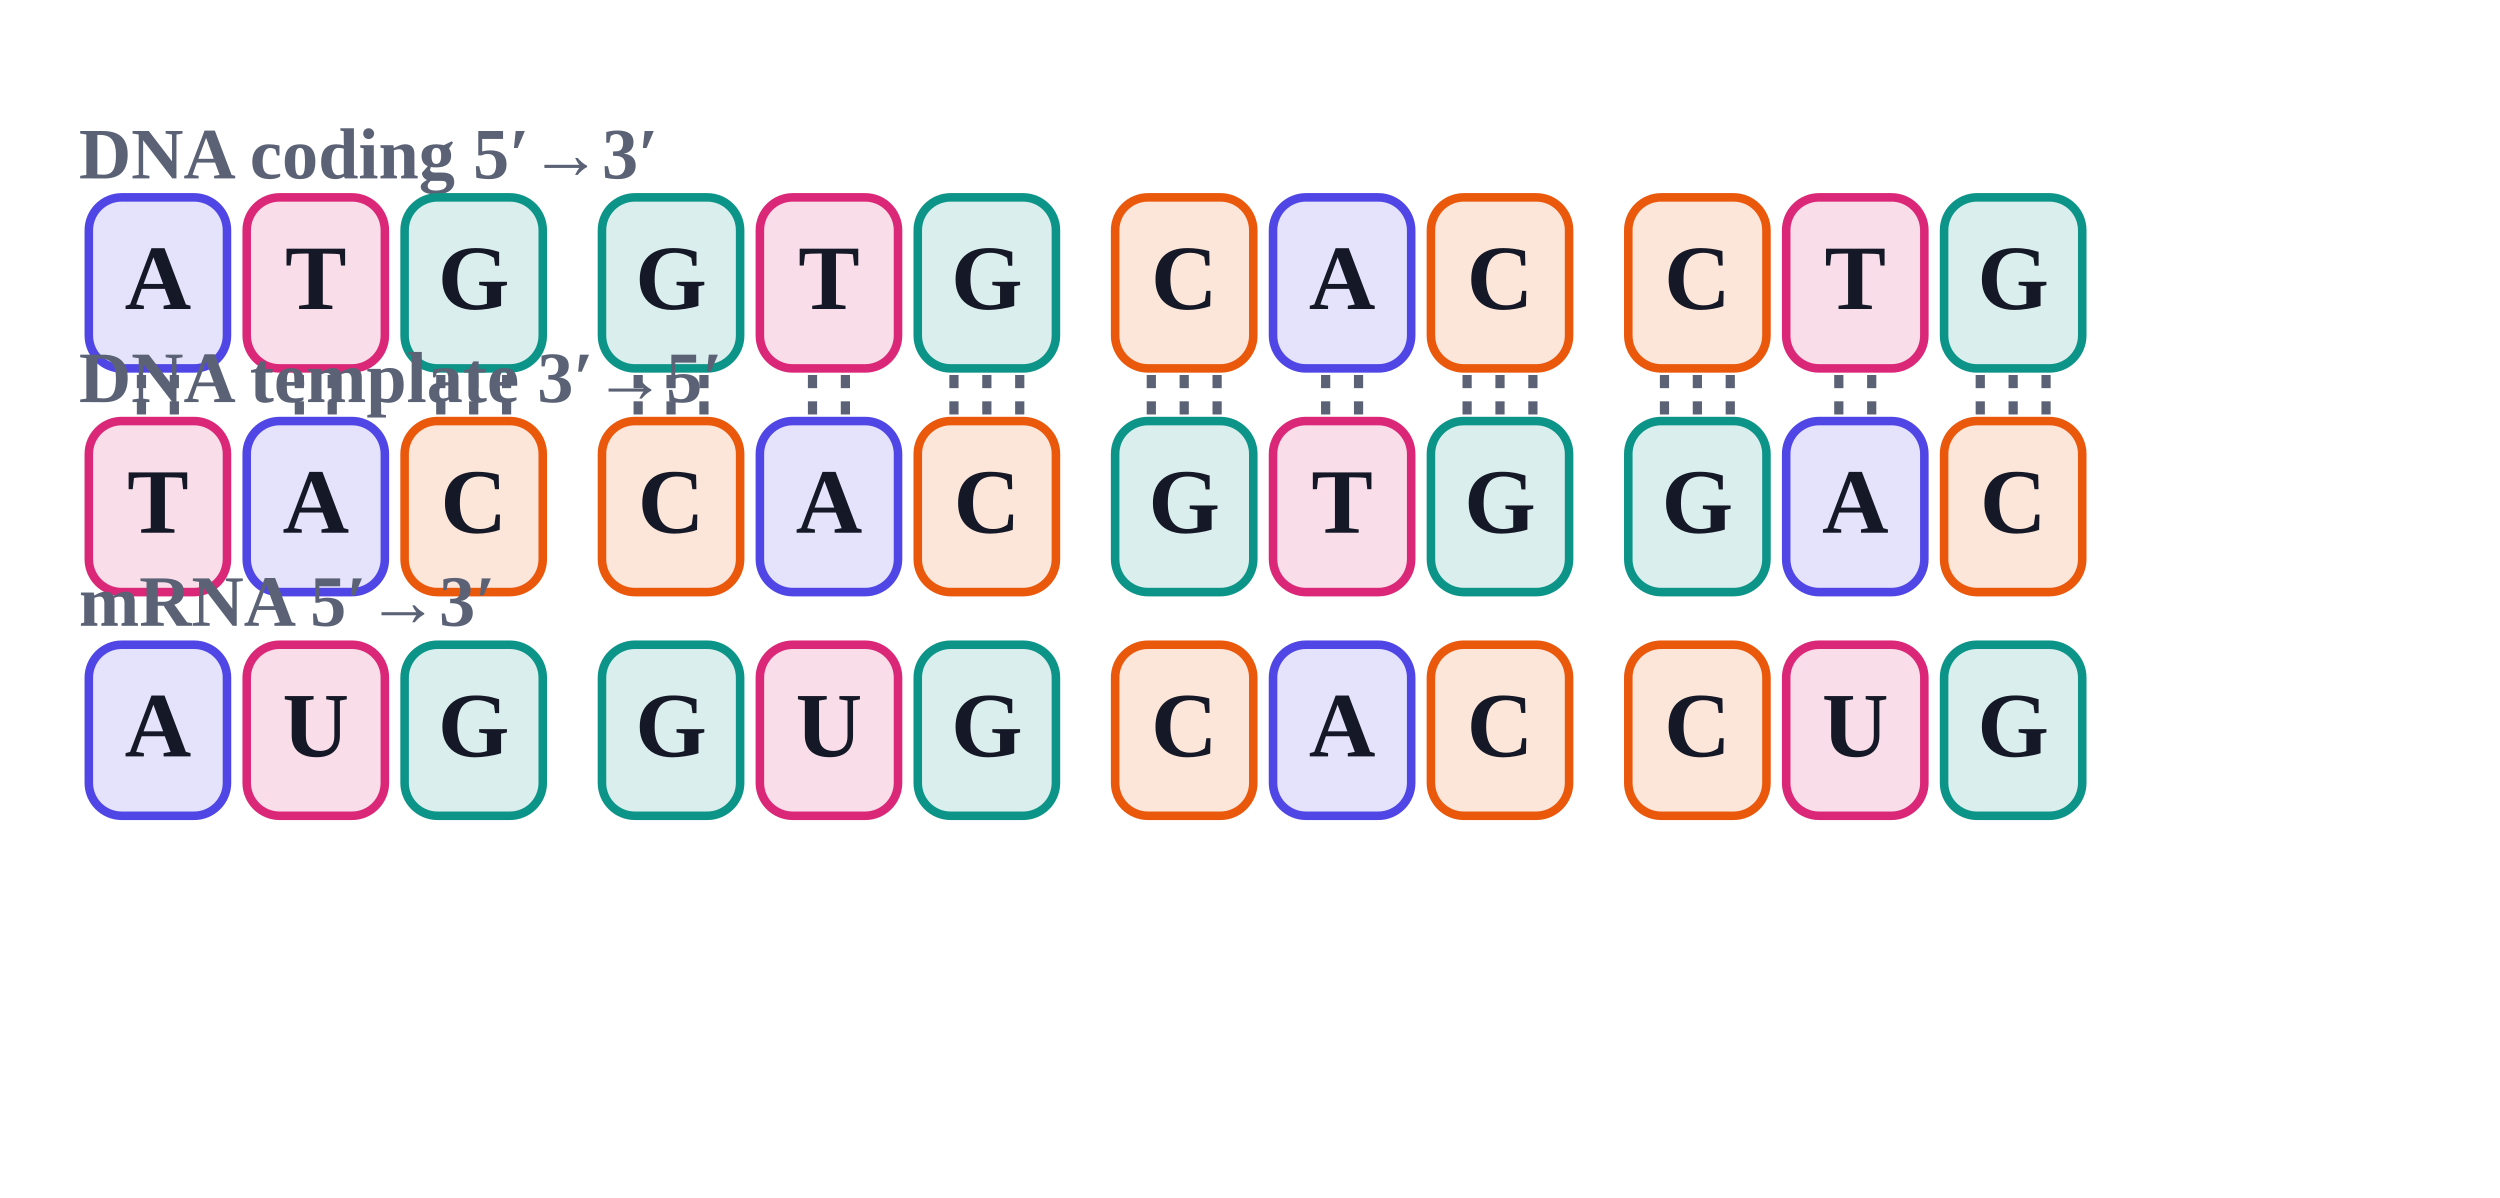
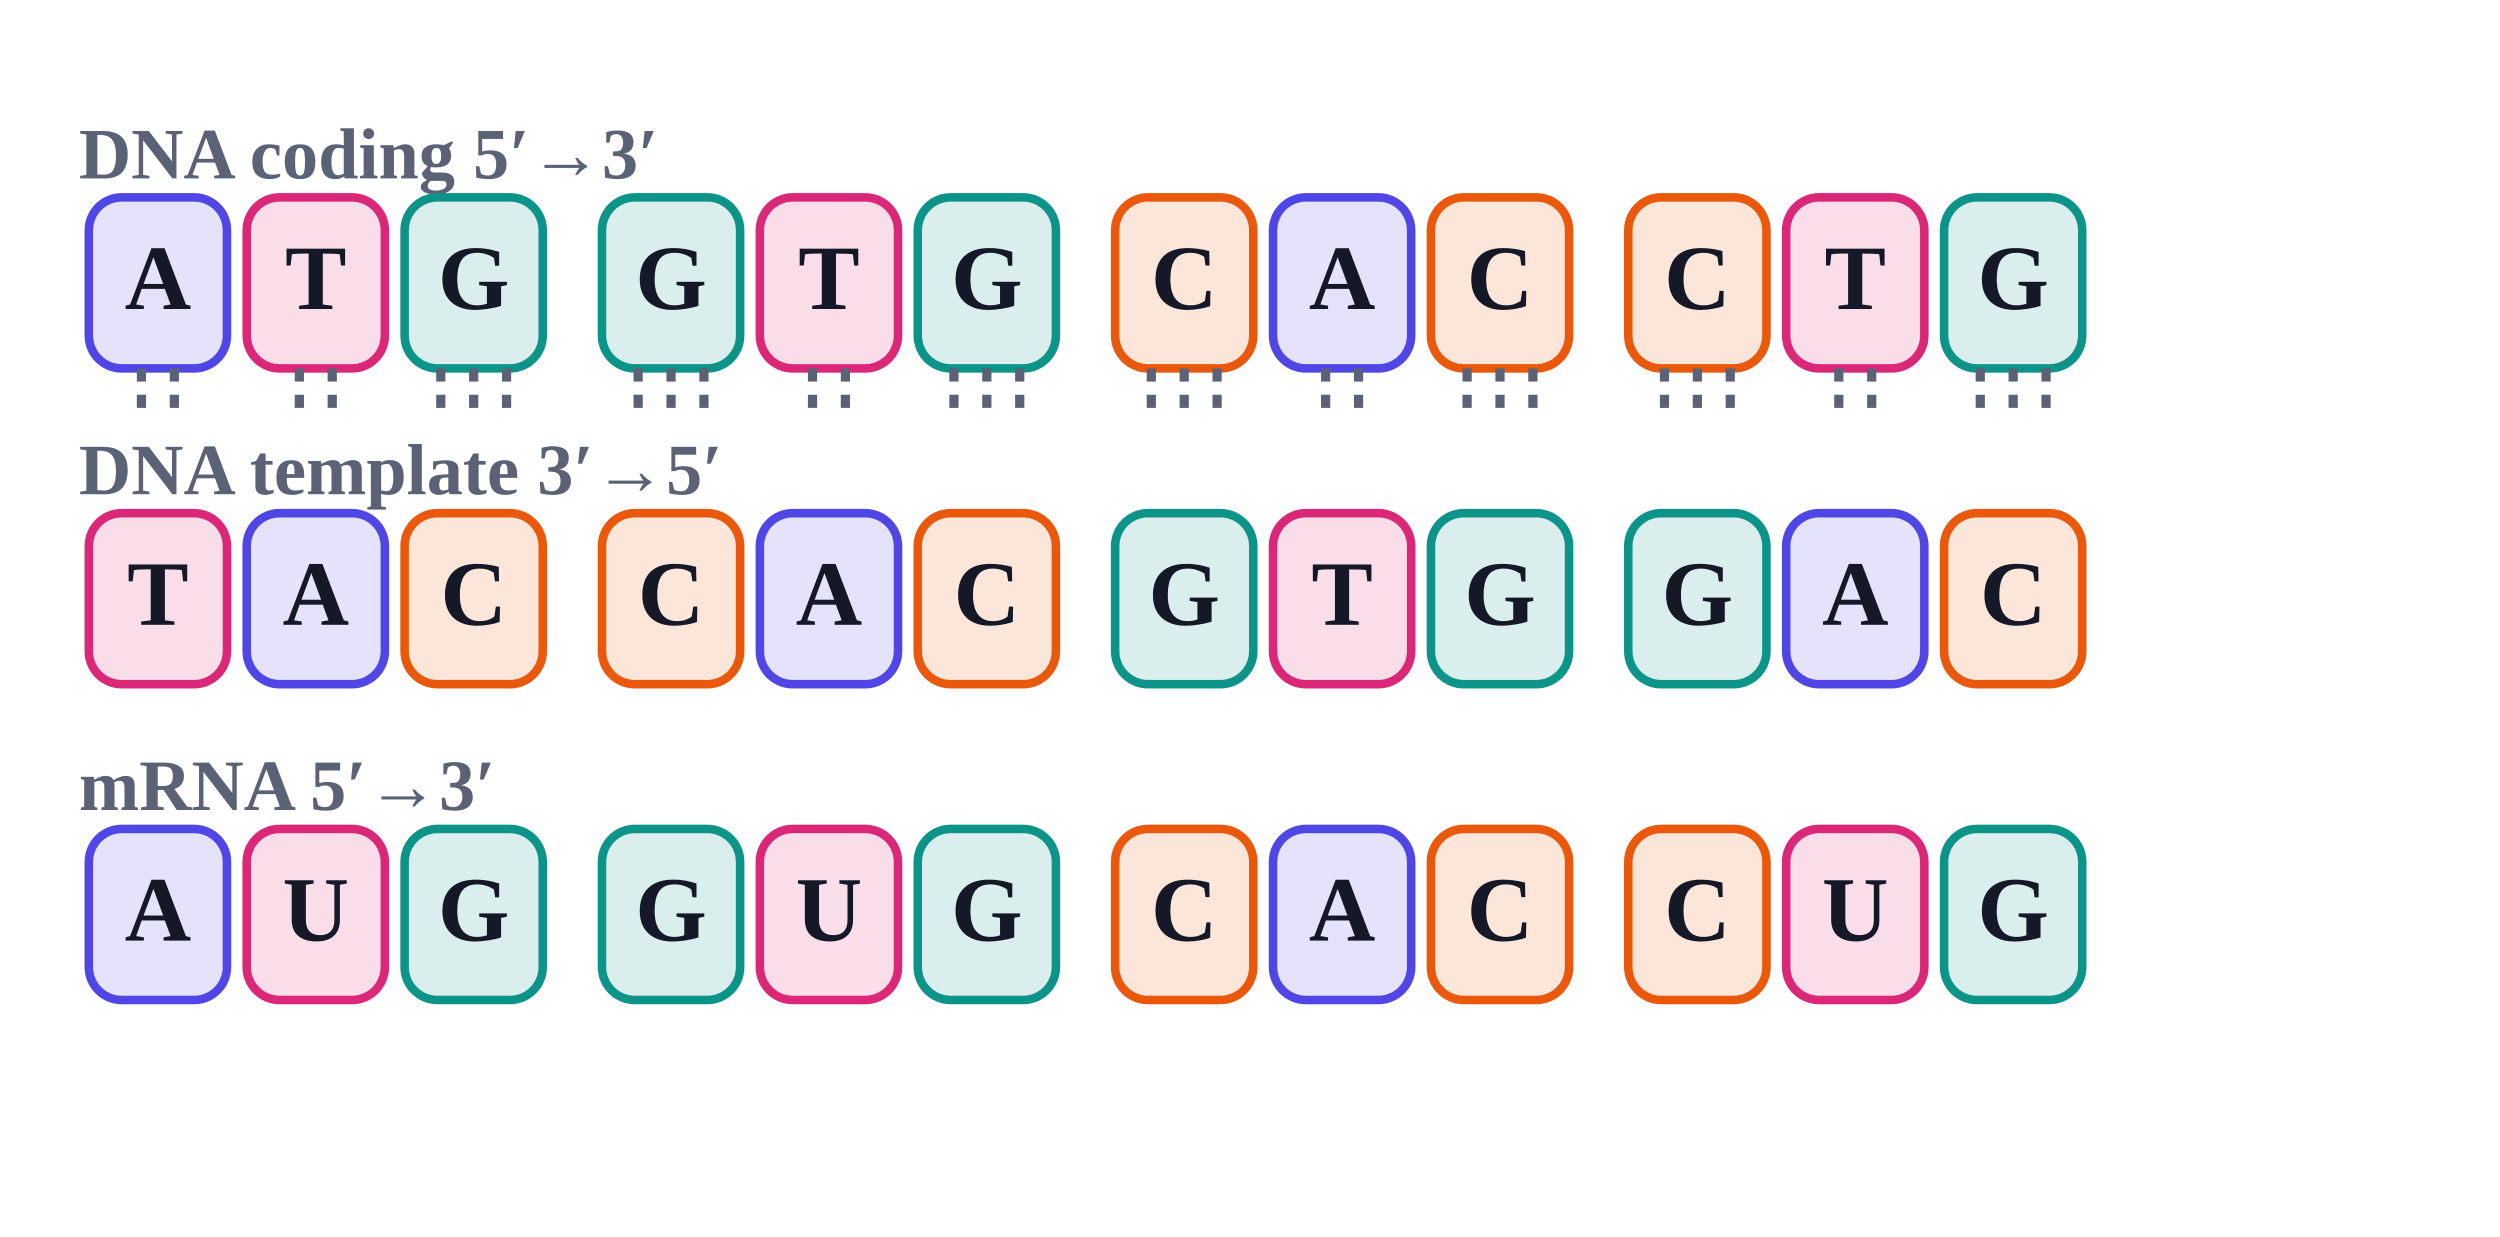
- <svg xmlns="http://www.w3.org/2000/svg" viewBox="0 0 380.0 182.0" width="380.0" height="182.0" role="img" aria-label="The coding strand of a short gene, its complementary template strand, and the matching mRNA, with the bases coloured by type." style="color:var(--vx-ink, #151826);font-family:inherit;max-width:100%;height:auto">
+ <svg xmlns="http://www.w3.org/2000/svg" viewBox="0 0 380.0 188.0" width="380.0" height="188.0" role="img" aria-label="The coding strand of a short gene, its complementary template strand, and the matching mRNA, with the bases coloured by type." style="color:var(--vx-ink, #151826);font-family:inherit;max-width:100%;height:auto">
  <text x="12.0" y="24.0" font-size="11" font-weight="600" text-anchor="start" dominant-baseline="middle" fill="var(--vx-soft, #5b6275)">DNA coding 5′→3′</text>
  <rect x="13.5" y="30.0" width="21.0" height="26.0" rx="5" fill="var(--vx-a1, #4f46e5)" fill-opacity="0.15" stroke="var(--vx-a1, #4f46e5)" stroke-width="1.3" />
  <text x="24.0" y="43.0" font-size="14" font-weight="700" text-anchor="middle" dominant-baseline="middle" fill="var(--vx-ink, #151826)">A</text>
  <rect x="37.5" y="30.0" width="21.0" height="26.0" rx="5" fill="var(--vx-a2, #db2777)" fill-opacity="0.15" stroke="var(--vx-a2, #db2777)" stroke-width="1.3" />
  <text x="48.0" y="43.0" font-size="14" font-weight="700" text-anchor="middle" dominant-baseline="middle" fill="var(--vx-ink, #151826)">T</text>
  <rect x="61.5" y="30.0" width="21.0" height="26.0" rx="5" fill="var(--vx-a4, #0d9488)" fill-opacity="0.15" stroke="var(--vx-a4, #0d9488)" stroke-width="1.3" />
  <text x="72.0" y="43.0" font-size="14" font-weight="700" text-anchor="middle" dominant-baseline="middle" fill="var(--vx-ink, #151826)">G</text>
  <rect x="91.5" y="30.0" width="21.0" height="26.0" rx="5" fill="var(--vx-a4, #0d9488)" fill-opacity="0.15" stroke="var(--vx-a4, #0d9488)" stroke-width="1.3" />
  <text x="102.0" y="43.0" font-size="14" font-weight="700" text-anchor="middle" dominant-baseline="middle" fill="var(--vx-ink, #151826)">G</text>
  <rect x="115.5" y="30.0" width="21.0" height="26.0" rx="5" fill="var(--vx-a2, #db2777)" fill-opacity="0.15" stroke="var(--vx-a2, #db2777)" stroke-width="1.3" />
  <text x="126.0" y="43.0" font-size="14" font-weight="700" text-anchor="middle" dominant-baseline="middle" fill="var(--vx-ink, #151826)">T</text>
  <rect x="139.5" y="30.0" width="21.0" height="26.0" rx="5" fill="var(--vx-a4, #0d9488)" fill-opacity="0.15" stroke="var(--vx-a4, #0d9488)" stroke-width="1.3" />
  <text x="150.0" y="43.0" font-size="14" font-weight="700" text-anchor="middle" dominant-baseline="middle" fill="var(--vx-ink, #151826)">G</text>
  <rect x="169.5" y="30.0" width="21.0" height="26.0" rx="5" fill="var(--vx-a3, #ea580c)" fill-opacity="0.15" stroke="var(--vx-a3, #ea580c)" stroke-width="1.3" />
  <text x="180.0" y="43.0" font-size="14" font-weight="700" text-anchor="middle" dominant-baseline="middle" fill="var(--vx-ink, #151826)">C</text>
  <rect x="193.5" y="30.0" width="21.0" height="26.0" rx="5" fill="var(--vx-a1, #4f46e5)" fill-opacity="0.15" stroke="var(--vx-a1, #4f46e5)" stroke-width="1.3" />
  <text x="204.0" y="43.0" font-size="14" font-weight="700" text-anchor="middle" dominant-baseline="middle" fill="var(--vx-ink, #151826)">A</text>
  <rect x="217.5" y="30.0" width="21.0" height="26.0" rx="5" fill="var(--vx-a3, #ea580c)" fill-opacity="0.15" stroke="var(--vx-a3, #ea580c)" stroke-width="1.3" />
  <text x="228.0" y="43.0" font-size="14" font-weight="700" text-anchor="middle" dominant-baseline="middle" fill="var(--vx-ink, #151826)">C</text>
  <rect x="247.5" y="30.0" width="21.0" height="26.0" rx="5" fill="var(--vx-a3, #ea580c)" fill-opacity="0.15" stroke="var(--vx-a3, #ea580c)" stroke-width="1.3" />
  <text x="258.0" y="43.0" font-size="14" font-weight="700" text-anchor="middle" dominant-baseline="middle" fill="var(--vx-ink, #151826)">C</text>
  <rect x="271.5" y="30.0" width="21.0" height="26.0" rx="5" fill="var(--vx-a2, #db2777)" fill-opacity="0.15" stroke="var(--vx-a2, #db2777)" stroke-width="1.3" />
  <text x="282.0" y="43.0" font-size="14" font-weight="700" text-anchor="middle" dominant-baseline="middle" fill="var(--vx-ink, #151826)">T</text>
  <rect x="295.5" y="30.0" width="21.0" height="26.0" rx="5" fill="var(--vx-a4, #0d9488)" fill-opacity="0.15" stroke="var(--vx-a4, #0d9488)" stroke-width="1.3" />
  <text x="306.0" y="43.0" font-size="14" font-weight="700" text-anchor="middle" dominant-baseline="middle" fill="var(--vx-ink, #151826)">G</text>
-   <text x="12.0" y="58.0" font-size="11" font-weight="600" text-anchor="start" dominant-baseline="middle" fill="var(--vx-soft, #5b6275)">DNA template 3′→5′</text>
-   <rect x="13.5" y="64.0" width="21.0" height="26.0" rx="5" fill="var(--vx-a2, #db2777)" fill-opacity="0.15" stroke="var(--vx-a2, #db2777)" stroke-width="1.3" />
-   <text x="24.0" y="77.0" font-size="14" font-weight="700" text-anchor="middle" dominant-baseline="middle" fill="var(--vx-ink, #151826)">T</text>
-   <rect x="37.5" y="64.0" width="21.0" height="26.0" rx="5" fill="var(--vx-a1, #4f46e5)" fill-opacity="0.15" stroke="var(--vx-a1, #4f46e5)" stroke-width="1.3" />
-   <text x="48.0" y="77.0" font-size="14" font-weight="700" text-anchor="middle" dominant-baseline="middle" fill="var(--vx-ink, #151826)">A</text>
-   <rect x="61.5" y="64.0" width="21.0" height="26.0" rx="5" fill="var(--vx-a3, #ea580c)" fill-opacity="0.15" stroke="var(--vx-a3, #ea580c)" stroke-width="1.3" />
-   <text x="72.0" y="77.0" font-size="14" font-weight="700" text-anchor="middle" dominant-baseline="middle" fill="var(--vx-ink, #151826)">C</text>
-   <rect x="91.5" y="64.0" width="21.0" height="26.0" rx="5" fill="var(--vx-a3, #ea580c)" fill-opacity="0.15" stroke="var(--vx-a3, #ea580c)" stroke-width="1.3" />
-   <text x="102.0" y="77.0" font-size="14" font-weight="700" text-anchor="middle" dominant-baseline="middle" fill="var(--vx-ink, #151826)">C</text>
-   <rect x="115.5" y="64.0" width="21.0" height="26.0" rx="5" fill="var(--vx-a1, #4f46e5)" fill-opacity="0.15" stroke="var(--vx-a1, #4f46e5)" stroke-width="1.3" />
-   <text x="126.0" y="77.0" font-size="14" font-weight="700" text-anchor="middle" dominant-baseline="middle" fill="var(--vx-ink, #151826)">A</text>
-   <rect x="139.5" y="64.0" width="21.0" height="26.0" rx="5" fill="var(--vx-a3, #ea580c)" fill-opacity="0.15" stroke="var(--vx-a3, #ea580c)" stroke-width="1.3" />
-   <text x="150.0" y="77.0" font-size="14" font-weight="700" text-anchor="middle" dominant-baseline="middle" fill="var(--vx-ink, #151826)">C</text>
-   <rect x="169.5" y="64.0" width="21.0" height="26.0" rx="5" fill="var(--vx-a4, #0d9488)" fill-opacity="0.15" stroke="var(--vx-a4, #0d9488)" stroke-width="1.3" />
-   <text x="180.0" y="77.0" font-size="14" font-weight="700" text-anchor="middle" dominant-baseline="middle" fill="var(--vx-ink, #151826)">G</text>
-   <rect x="193.5" y="64.0" width="21.0" height="26.0" rx="5" fill="var(--vx-a2, #db2777)" fill-opacity="0.15" stroke="var(--vx-a2, #db2777)" stroke-width="1.3" />
-   <text x="204.0" y="77.0" font-size="14" font-weight="700" text-anchor="middle" dominant-baseline="middle" fill="var(--vx-ink, #151826)">T</text>
-   <rect x="217.5" y="64.0" width="21.0" height="26.0" rx="5" fill="var(--vx-a4, #0d9488)" fill-opacity="0.15" stroke="var(--vx-a4, #0d9488)" stroke-width="1.3" />
-   <text x="228.0" y="77.0" font-size="14" font-weight="700" text-anchor="middle" dominant-baseline="middle" fill="var(--vx-ink, #151826)">G</text>
-   <rect x="247.5" y="64.0" width="21.0" height="26.0" rx="5" fill="var(--vx-a4, #0d9488)" fill-opacity="0.15" stroke="var(--vx-a4, #0d9488)" stroke-width="1.3" />
-   <text x="258.0" y="77.0" font-size="14" font-weight="700" text-anchor="middle" dominant-baseline="middle" fill="var(--vx-ink, #151826)">G</text>
-   <rect x="271.5" y="64.0" width="21.0" height="26.0" rx="5" fill="var(--vx-a1, #4f46e5)" fill-opacity="0.15" stroke="var(--vx-a1, #4f46e5)" stroke-width="1.3" />
-   <text x="282.0" y="77.0" font-size="14" font-weight="700" text-anchor="middle" dominant-baseline="middle" fill="var(--vx-ink, #151826)">A</text>
-   <rect x="295.5" y="64.0" width="21.0" height="26.0" rx="5" fill="var(--vx-a3, #ea580c)" fill-opacity="0.15" stroke="var(--vx-a3, #ea580c)" stroke-width="1.3" />
-   <text x="306.0" y="77.0" font-size="14" font-weight="700" text-anchor="middle" dominant-baseline="middle" fill="var(--vx-ink, #151826)">C</text>
-   <path d="M21.5 57.0 L21.5 63.0" stroke="var(--vx-soft, #5b6275)" stroke-width="1.4" stroke-linecap="butt" stroke-dasharray="2 2" fill="none" />
-   <path d="M26.5 57.0 L26.5 63.0" stroke="var(--vx-soft, #5b6275)" stroke-width="1.4" stroke-linecap="butt" stroke-dasharray="2 2" fill="none" />
-   <path d="M45.5 57.0 L45.5 63.0" stroke="var(--vx-soft, #5b6275)" stroke-width="1.4" stroke-linecap="butt" stroke-dasharray="2 2" fill="none" />
-   <path d="M50.5 57.0 L50.5 63.0" stroke="var(--vx-soft, #5b6275)" stroke-width="1.4" stroke-linecap="butt" stroke-dasharray="2 2" fill="none" />
-   <path d="M67.0 57.0 L67.0 63.0" stroke="var(--vx-soft, #5b6275)" stroke-width="1.4" stroke-linecap="butt" stroke-dasharray="2 2" fill="none" />
-   <path d="M72.0 57.0 L72.0 63.0" stroke="var(--vx-soft, #5b6275)" stroke-width="1.4" stroke-linecap="butt" stroke-dasharray="2 2" fill="none" />
-   <path d="M77.0 57.0 L77.0 63.0" stroke="var(--vx-soft, #5b6275)" stroke-width="1.4" stroke-linecap="butt" stroke-dasharray="2 2" fill="none" />
-   <path d="M97.0 57.0 L97.0 63.0" stroke="var(--vx-soft, #5b6275)" stroke-width="1.4" stroke-linecap="butt" stroke-dasharray="2 2" fill="none" />
-   <path d="M102.0 57.0 L102.0 63.0" stroke="var(--vx-soft, #5b6275)" stroke-width="1.4" stroke-linecap="butt" stroke-dasharray="2 2" fill="none" />
-   <path d="M107.0 57.0 L107.0 63.0" stroke="var(--vx-soft, #5b6275)" stroke-width="1.4" stroke-linecap="butt" stroke-dasharray="2 2" fill="none" />
-   <path d="M123.5 57.0 L123.5 63.0" stroke="var(--vx-soft, #5b6275)" stroke-width="1.4" stroke-linecap="butt" stroke-dasharray="2 2" fill="none" />
-   <path d="M128.5 57.0 L128.5 63.0" stroke="var(--vx-soft, #5b6275)" stroke-width="1.4" stroke-linecap="butt" stroke-dasharray="2 2" fill="none" />
-   <path d="M145.0 57.0 L145.0 63.0" stroke="var(--vx-soft, #5b6275)" stroke-width="1.4" stroke-linecap="butt" stroke-dasharray="2 2" fill="none" />
-   <path d="M150.0 57.0 L150.0 63.0" stroke="var(--vx-soft, #5b6275)" stroke-width="1.4" stroke-linecap="butt" stroke-dasharray="2 2" fill="none" />
-   <path d="M155.0 57.0 L155.0 63.0" stroke="var(--vx-soft, #5b6275)" stroke-width="1.4" stroke-linecap="butt" stroke-dasharray="2 2" fill="none" />
-   <path d="M175.0 57.0 L175.0 63.0" stroke="var(--vx-soft, #5b6275)" stroke-width="1.4" stroke-linecap="butt" stroke-dasharray="2 2" fill="none" />
-   <path d="M180.0 57.0 L180.0 63.0" stroke="var(--vx-soft, #5b6275)" stroke-width="1.4" stroke-linecap="butt" stroke-dasharray="2 2" fill="none" />
-   <path d="M185.0 57.0 L185.0 63.0" stroke="var(--vx-soft, #5b6275)" stroke-width="1.4" stroke-linecap="butt" stroke-dasharray="2 2" fill="none" />
-   <path d="M201.5 57.0 L201.5 63.0" stroke="var(--vx-soft, #5b6275)" stroke-width="1.4" stroke-linecap="butt" stroke-dasharray="2 2" fill="none" />
-   <path d="M206.5 57.0 L206.5 63.0" stroke="var(--vx-soft, #5b6275)" stroke-width="1.4" stroke-linecap="butt" stroke-dasharray="2 2" fill="none" />
-   <path d="M223.0 57.0 L223.0 63.0" stroke="var(--vx-soft, #5b6275)" stroke-width="1.4" stroke-linecap="butt" stroke-dasharray="2 2" fill="none" />
-   <path d="M228.0 57.0 L228.0 63.0" stroke="var(--vx-soft, #5b6275)" stroke-width="1.4" stroke-linecap="butt" stroke-dasharray="2 2" fill="none" />
-   <path d="M233.0 57.0 L233.0 63.0" stroke="var(--vx-soft, #5b6275)" stroke-width="1.4" stroke-linecap="butt" stroke-dasharray="2 2" fill="none" />
-   <path d="M253.0 57.0 L253.0 63.0" stroke="var(--vx-soft, #5b6275)" stroke-width="1.4" stroke-linecap="butt" stroke-dasharray="2 2" fill="none" />
-   <path d="M258.0 57.0 L258.0 63.0" stroke="var(--vx-soft, #5b6275)" stroke-width="1.4" stroke-linecap="butt" stroke-dasharray="2 2" fill="none" />
-   <path d="M263.0 57.0 L263.0 63.0" stroke="var(--vx-soft, #5b6275)" stroke-width="1.4" stroke-linecap="butt" stroke-dasharray="2 2" fill="none" />
-   <path d="M279.5 57.0 L279.5 63.0" stroke="var(--vx-soft, #5b6275)" stroke-width="1.4" stroke-linecap="butt" stroke-dasharray="2 2" fill="none" />
-   <path d="M284.5 57.0 L284.5 63.0" stroke="var(--vx-soft, #5b6275)" stroke-width="1.4" stroke-linecap="butt" stroke-dasharray="2 2" fill="none" />
-   <path d="M301.0 57.0 L301.0 63.0" stroke="var(--vx-soft, #5b6275)" stroke-width="1.4" stroke-linecap="butt" stroke-dasharray="2 2" fill="none" />
-   <path d="M306.0 57.0 L306.0 63.0" stroke="var(--vx-soft, #5b6275)" stroke-width="1.4" stroke-linecap="butt" stroke-dasharray="2 2" fill="none" />
-   <path d="M311.0 57.0 L311.0 63.0" stroke="var(--vx-soft, #5b6275)" stroke-width="1.4" stroke-linecap="butt" stroke-dasharray="2 2" fill="none" />
-   <text x="12.0" y="92.0" font-size="11" font-weight="600" text-anchor="start" dominant-baseline="middle" fill="var(--vx-soft, #5b6275)">mRNA 5′→3′</text>
-   <rect x="13.5" y="98.0" width="21.0" height="26.0" rx="5" fill="var(--vx-a1, #4f46e5)" fill-opacity="0.15" stroke="var(--vx-a1, #4f46e5)" stroke-width="1.3" />
-   <text x="24.0" y="111.0" font-size="14" font-weight="700" text-anchor="middle" dominant-baseline="middle" fill="var(--vx-ink, #151826)">A</text>
-   <rect x="37.5" y="98.0" width="21.0" height="26.0" rx="5" fill="var(--vx-a2, #db2777)" fill-opacity="0.15" stroke="var(--vx-a2, #db2777)" stroke-width="1.3" />
-   <text x="48.0" y="111.0" font-size="14" font-weight="700" text-anchor="middle" dominant-baseline="middle" fill="var(--vx-ink, #151826)">U</text>
-   <rect x="61.5" y="98.0" width="21.0" height="26.0" rx="5" fill="var(--vx-a4, #0d9488)" fill-opacity="0.15" stroke="var(--vx-a4, #0d9488)" stroke-width="1.3" />
-   <text x="72.0" y="111.0" font-size="14" font-weight="700" text-anchor="middle" dominant-baseline="middle" fill="var(--vx-ink, #151826)">G</text>
-   <rect x="91.5" y="98.0" width="21.0" height="26.0" rx="5" fill="var(--vx-a4, #0d9488)" fill-opacity="0.15" stroke="var(--vx-a4, #0d9488)" stroke-width="1.3" />
-   <text x="102.0" y="111.0" font-size="14" font-weight="700" text-anchor="middle" dominant-baseline="middle" fill="var(--vx-ink, #151826)">G</text>
-   <rect x="115.5" y="98.0" width="21.0" height="26.0" rx="5" fill="var(--vx-a2, #db2777)" fill-opacity="0.15" stroke="var(--vx-a2, #db2777)" stroke-width="1.3" />
-   <text x="126.0" y="111.0" font-size="14" font-weight="700" text-anchor="middle" dominant-baseline="middle" fill="var(--vx-ink, #151826)">U</text>
-   <rect x="139.5" y="98.0" width="21.0" height="26.0" rx="5" fill="var(--vx-a4, #0d9488)" fill-opacity="0.15" stroke="var(--vx-a4, #0d9488)" stroke-width="1.3" />
-   <text x="150.0" y="111.0" font-size="14" font-weight="700" text-anchor="middle" dominant-baseline="middle" fill="var(--vx-ink, #151826)">G</text>
-   <rect x="169.5" y="98.0" width="21.0" height="26.0" rx="5" fill="var(--vx-a3, #ea580c)" fill-opacity="0.15" stroke="var(--vx-a3, #ea580c)" stroke-width="1.3" />
-   <text x="180.0" y="111.0" font-size="14" font-weight="700" text-anchor="middle" dominant-baseline="middle" fill="var(--vx-ink, #151826)">C</text>
-   <rect x="193.5" y="98.0" width="21.0" height="26.0" rx="5" fill="var(--vx-a1, #4f46e5)" fill-opacity="0.15" stroke="var(--vx-a1, #4f46e5)" stroke-width="1.3" />
-   <text x="204.0" y="111.0" font-size="14" font-weight="700" text-anchor="middle" dominant-baseline="middle" fill="var(--vx-ink, #151826)">A</text>
-   <rect x="217.5" y="98.0" width="21.0" height="26.0" rx="5" fill="var(--vx-a3, #ea580c)" fill-opacity="0.15" stroke="var(--vx-a3, #ea580c)" stroke-width="1.3" />
-   <text x="228.0" y="111.0" font-size="14" font-weight="700" text-anchor="middle" dominant-baseline="middle" fill="var(--vx-ink, #151826)">C</text>
-   <rect x="247.5" y="98.0" width="21.0" height="26.0" rx="5" fill="var(--vx-a3, #ea580c)" fill-opacity="0.15" stroke="var(--vx-a3, #ea580c)" stroke-width="1.3" />
-   <text x="258.0" y="111.0" font-size="14" font-weight="700" text-anchor="middle" dominant-baseline="middle" fill="var(--vx-ink, #151826)">C</text>
-   <rect x="271.5" y="98.0" width="21.0" height="26.0" rx="5" fill="var(--vx-a2, #db2777)" fill-opacity="0.15" stroke="var(--vx-a2, #db2777)" stroke-width="1.3" />
-   <text x="282.0" y="111.0" font-size="14" font-weight="700" text-anchor="middle" dominant-baseline="middle" fill="var(--vx-ink, #151826)">U</text>
-   <rect x="295.5" y="98.0" width="21.0" height="26.0" rx="5" fill="var(--vx-a4, #0d9488)" fill-opacity="0.15" stroke="var(--vx-a4, #0d9488)" stroke-width="1.3" />
-   <text x="306.0" y="111.0" font-size="14" font-weight="700" text-anchor="middle" dominant-baseline="middle" fill="var(--vx-ink, #151826)">G</text>
+   <text x="12.0" y="72.0" font-size="11" font-weight="600" text-anchor="start" dominant-baseline="middle" fill="var(--vx-soft, #5b6275)">DNA template 3′→5′</text>
+   <rect x="13.5" y="78.0" width="21.0" height="26.0" rx="5" fill="var(--vx-a2, #db2777)" fill-opacity="0.15" stroke="var(--vx-a2, #db2777)" stroke-width="1.3" />
+   <text x="24.0" y="91.0" font-size="14" font-weight="700" text-anchor="middle" dominant-baseline="middle" fill="var(--vx-ink, #151826)">T</text>
+   <rect x="37.5" y="78.0" width="21.0" height="26.0" rx="5" fill="var(--vx-a1, #4f46e5)" fill-opacity="0.15" stroke="var(--vx-a1, #4f46e5)" stroke-width="1.3" />
+   <text x="48.0" y="91.0" font-size="14" font-weight="700" text-anchor="middle" dominant-baseline="middle" fill="var(--vx-ink, #151826)">A</text>
+   <rect x="61.5" y="78.0" width="21.0" height="26.0" rx="5" fill="var(--vx-a3, #ea580c)" fill-opacity="0.15" stroke="var(--vx-a3, #ea580c)" stroke-width="1.3" />
+   <text x="72.0" y="91.0" font-size="14" font-weight="700" text-anchor="middle" dominant-baseline="middle" fill="var(--vx-ink, #151826)">C</text>
+   <rect x="91.5" y="78.0" width="21.0" height="26.0" rx="5" fill="var(--vx-a3, #ea580c)" fill-opacity="0.15" stroke="var(--vx-a3, #ea580c)" stroke-width="1.3" />
+   <text x="102.0" y="91.0" font-size="14" font-weight="700" text-anchor="middle" dominant-baseline="middle" fill="var(--vx-ink, #151826)">C</text>
+   <rect x="115.5" y="78.0" width="21.0" height="26.0" rx="5" fill="var(--vx-a1, #4f46e5)" fill-opacity="0.15" stroke="var(--vx-a1, #4f46e5)" stroke-width="1.3" />
+   <text x="126.0" y="91.0" font-size="14" font-weight="700" text-anchor="middle" dominant-baseline="middle" fill="var(--vx-ink, #151826)">A</text>
+   <rect x="139.5" y="78.0" width="21.0" height="26.0" rx="5" fill="var(--vx-a3, #ea580c)" fill-opacity="0.15" stroke="var(--vx-a3, #ea580c)" stroke-width="1.3" />
+   <text x="150.0" y="91.0" font-size="14" font-weight="700" text-anchor="middle" dominant-baseline="middle" fill="var(--vx-ink, #151826)">C</text>
+   <rect x="169.5" y="78.0" width="21.0" height="26.0" rx="5" fill="var(--vx-a4, #0d9488)" fill-opacity="0.15" stroke="var(--vx-a4, #0d9488)" stroke-width="1.3" />
+   <text x="180.0" y="91.0" font-size="14" font-weight="700" text-anchor="middle" dominant-baseline="middle" fill="var(--vx-ink, #151826)">G</text>
+   <rect x="193.5" y="78.0" width="21.0" height="26.0" rx="5" fill="var(--vx-a2, #db2777)" fill-opacity="0.15" stroke="var(--vx-a2, #db2777)" stroke-width="1.3" />
+   <text x="204.0" y="91.0" font-size="14" font-weight="700" text-anchor="middle" dominant-baseline="middle" fill="var(--vx-ink, #151826)">T</text>
+   <rect x="217.5" y="78.0" width="21.0" height="26.0" rx="5" fill="var(--vx-a4, #0d9488)" fill-opacity="0.15" stroke="var(--vx-a4, #0d9488)" stroke-width="1.3" />
+   <text x="228.0" y="91.0" font-size="14" font-weight="700" text-anchor="middle" dominant-baseline="middle" fill="var(--vx-ink, #151826)">G</text>
+   <rect x="247.5" y="78.0" width="21.0" height="26.0" rx="5" fill="var(--vx-a4, #0d9488)" fill-opacity="0.15" stroke="var(--vx-a4, #0d9488)" stroke-width="1.3" />
+   <text x="258.0" y="91.0" font-size="14" font-weight="700" text-anchor="middle" dominant-baseline="middle" fill="var(--vx-ink, #151826)">G</text>
+   <rect x="271.5" y="78.0" width="21.0" height="26.0" rx="5" fill="var(--vx-a1, #4f46e5)" fill-opacity="0.15" stroke="var(--vx-a1, #4f46e5)" stroke-width="1.3" />
+   <text x="282.0" y="91.0" font-size="14" font-weight="700" text-anchor="middle" dominant-baseline="middle" fill="var(--vx-ink, #151826)">A</text>
+   <rect x="295.5" y="78.0" width="21.0" height="26.0" rx="5" fill="var(--vx-a3, #ea580c)" fill-opacity="0.15" stroke="var(--vx-a3, #ea580c)" stroke-width="1.3" />
+   <text x="306.0" y="91.0" font-size="14" font-weight="700" text-anchor="middle" dominant-baseline="middle" fill="var(--vx-ink, #151826)">C</text>
+   <path d="M21.5 56.0 L21.5 64.0" stroke="var(--vx-soft, #5b6275)" stroke-width="1.4" stroke-linecap="butt" stroke-dasharray="2 2" fill="none" />
+   <path d="M26.5 56.0 L26.5 64.0" stroke="var(--vx-soft, #5b6275)" stroke-width="1.4" stroke-linecap="butt" stroke-dasharray="2 2" fill="none" />
+   <path d="M45.5 56.0 L45.5 64.0" stroke="var(--vx-soft, #5b6275)" stroke-width="1.4" stroke-linecap="butt" stroke-dasharray="2 2" fill="none" />
+   <path d="M50.5 56.0 L50.5 64.0" stroke="var(--vx-soft, #5b6275)" stroke-width="1.4" stroke-linecap="butt" stroke-dasharray="2 2" fill="none" />
+   <path d="M67.0 56.0 L67.0 64.0" stroke="var(--vx-soft, #5b6275)" stroke-width="1.4" stroke-linecap="butt" stroke-dasharray="2 2" fill="none" />
+   <path d="M72.0 56.0 L72.0 64.0" stroke="var(--vx-soft, #5b6275)" stroke-width="1.4" stroke-linecap="butt" stroke-dasharray="2 2" fill="none" />
+   <path d="M77.0 56.0 L77.0 64.0" stroke="var(--vx-soft, #5b6275)" stroke-width="1.4" stroke-linecap="butt" stroke-dasharray="2 2" fill="none" />
+   <path d="M97.0 56.0 L97.0 64.0" stroke="var(--vx-soft, #5b6275)" stroke-width="1.4" stroke-linecap="butt" stroke-dasharray="2 2" fill="none" />
+   <path d="M102.0 56.0 L102.0 64.0" stroke="var(--vx-soft, #5b6275)" stroke-width="1.4" stroke-linecap="butt" stroke-dasharray="2 2" fill="none" />
+   <path d="M107.0 56.0 L107.0 64.0" stroke="var(--vx-soft, #5b6275)" stroke-width="1.4" stroke-linecap="butt" stroke-dasharray="2 2" fill="none" />
+   <path d="M123.5 56.0 L123.5 64.0" stroke="var(--vx-soft, #5b6275)" stroke-width="1.4" stroke-linecap="butt" stroke-dasharray="2 2" fill="none" />
+   <path d="M128.5 56.0 L128.5 64.0" stroke="var(--vx-soft, #5b6275)" stroke-width="1.4" stroke-linecap="butt" stroke-dasharray="2 2" fill="none" />
+   <path d="M145.0 56.0 L145.0 64.0" stroke="var(--vx-soft, #5b6275)" stroke-width="1.4" stroke-linecap="butt" stroke-dasharray="2 2" fill="none" />
+   <path d="M150.0 56.0 L150.0 64.0" stroke="var(--vx-soft, #5b6275)" stroke-width="1.4" stroke-linecap="butt" stroke-dasharray="2 2" fill="none" />
+   <path d="M155.0 56.0 L155.0 64.0" stroke="var(--vx-soft, #5b6275)" stroke-width="1.4" stroke-linecap="butt" stroke-dasharray="2 2" fill="none" />
+   <path d="M175.0 56.0 L175.0 64.0" stroke="var(--vx-soft, #5b6275)" stroke-width="1.4" stroke-linecap="butt" stroke-dasharray="2 2" fill="none" />
+   <path d="M180.0 56.0 L180.0 64.0" stroke="var(--vx-soft, #5b6275)" stroke-width="1.4" stroke-linecap="butt" stroke-dasharray="2 2" fill="none" />
+   <path d="M185.0 56.0 L185.0 64.0" stroke="var(--vx-soft, #5b6275)" stroke-width="1.4" stroke-linecap="butt" stroke-dasharray="2 2" fill="none" />
+   <path d="M201.5 56.0 L201.5 64.0" stroke="var(--vx-soft, #5b6275)" stroke-width="1.4" stroke-linecap="butt" stroke-dasharray="2 2" fill="none" />
+   <path d="M206.5 56.0 L206.5 64.0" stroke="var(--vx-soft, #5b6275)" stroke-width="1.4" stroke-linecap="butt" stroke-dasharray="2 2" fill="none" />
+   <path d="M223.0 56.0 L223.0 64.0" stroke="var(--vx-soft, #5b6275)" stroke-width="1.4" stroke-linecap="butt" stroke-dasharray="2 2" fill="none" />
+   <path d="M228.0 56.0 L228.0 64.0" stroke="var(--vx-soft, #5b6275)" stroke-width="1.4" stroke-linecap="butt" stroke-dasharray="2 2" fill="none" />
+   <path d="M233.0 56.0 L233.0 64.0" stroke="var(--vx-soft, #5b6275)" stroke-width="1.4" stroke-linecap="butt" stroke-dasharray="2 2" fill="none" />
+   <path d="M253.0 56.0 L253.0 64.0" stroke="var(--vx-soft, #5b6275)" stroke-width="1.4" stroke-linecap="butt" stroke-dasharray="2 2" fill="none" />
+   <path d="M258.0 56.0 L258.0 64.0" stroke="var(--vx-soft, #5b6275)" stroke-width="1.4" stroke-linecap="butt" stroke-dasharray="2 2" fill="none" />
+   <path d="M263.0 56.0 L263.0 64.0" stroke="var(--vx-soft, #5b6275)" stroke-width="1.4" stroke-linecap="butt" stroke-dasharray="2 2" fill="none" />
+   <path d="M279.5 56.0 L279.5 64.0" stroke="var(--vx-soft, #5b6275)" stroke-width="1.4" stroke-linecap="butt" stroke-dasharray="2 2" fill="none" />
+   <path d="M284.5 56.0 L284.5 64.0" stroke="var(--vx-soft, #5b6275)" stroke-width="1.4" stroke-linecap="butt" stroke-dasharray="2 2" fill="none" />
+   <path d="M301.0 56.0 L301.0 64.0" stroke="var(--vx-soft, #5b6275)" stroke-width="1.4" stroke-linecap="butt" stroke-dasharray="2 2" fill="none" />
+   <path d="M306.0 56.0 L306.0 64.0" stroke="var(--vx-soft, #5b6275)" stroke-width="1.4" stroke-linecap="butt" stroke-dasharray="2 2" fill="none" />
+   <path d="M311.0 56.0 L311.0 64.0" stroke="var(--vx-soft, #5b6275)" stroke-width="1.4" stroke-linecap="butt" stroke-dasharray="2 2" fill="none" />
+   <text x="12.0" y="120.0" font-size="11" font-weight="600" text-anchor="start" dominant-baseline="middle" fill="var(--vx-soft, #5b6275)">mRNA 5′→3′</text>
+   <rect x="13.5" y="126.0" width="21.0" height="26.0" rx="5" fill="var(--vx-a1, #4f46e5)" fill-opacity="0.15" stroke="var(--vx-a1, #4f46e5)" stroke-width="1.3" />
+   <text x="24.0" y="139.0" font-size="14" font-weight="700" text-anchor="middle" dominant-baseline="middle" fill="var(--vx-ink, #151826)">A</text>
+   <rect x="37.5" y="126.0" width="21.0" height="26.0" rx="5" fill="var(--vx-a2, #db2777)" fill-opacity="0.15" stroke="var(--vx-a2, #db2777)" stroke-width="1.3" />
+   <text x="48.0" y="139.0" font-size="14" font-weight="700" text-anchor="middle" dominant-baseline="middle" fill="var(--vx-ink, #151826)">U</text>
+   <rect x="61.5" y="126.0" width="21.0" height="26.0" rx="5" fill="var(--vx-a4, #0d9488)" fill-opacity="0.15" stroke="var(--vx-a4, #0d9488)" stroke-width="1.3" />
+   <text x="72.0" y="139.0" font-size="14" font-weight="700" text-anchor="middle" dominant-baseline="middle" fill="var(--vx-ink, #151826)">G</text>
+   <rect x="91.5" y="126.0" width="21.0" height="26.0" rx="5" fill="var(--vx-a4, #0d9488)" fill-opacity="0.15" stroke="var(--vx-a4, #0d9488)" stroke-width="1.3" />
+   <text x="102.0" y="139.0" font-size="14" font-weight="700" text-anchor="middle" dominant-baseline="middle" fill="var(--vx-ink, #151826)">G</text>
+   <rect x="115.5" y="126.0" width="21.0" height="26.0" rx="5" fill="var(--vx-a2, #db2777)" fill-opacity="0.15" stroke="var(--vx-a2, #db2777)" stroke-width="1.3" />
+   <text x="126.0" y="139.0" font-size="14" font-weight="700" text-anchor="middle" dominant-baseline="middle" fill="var(--vx-ink, #151826)">U</text>
+   <rect x="139.5" y="126.0" width="21.0" height="26.0" rx="5" fill="var(--vx-a4, #0d9488)" fill-opacity="0.15" stroke="var(--vx-a4, #0d9488)" stroke-width="1.3" />
+   <text x="150.0" y="139.0" font-size="14" font-weight="700" text-anchor="middle" dominant-baseline="middle" fill="var(--vx-ink, #151826)">G</text>
+   <rect x="169.5" y="126.0" width="21.0" height="26.0" rx="5" fill="var(--vx-a3, #ea580c)" fill-opacity="0.15" stroke="var(--vx-a3, #ea580c)" stroke-width="1.3" />
+   <text x="180.0" y="139.0" font-size="14" font-weight="700" text-anchor="middle" dominant-baseline="middle" fill="var(--vx-ink, #151826)">C</text>
+   <rect x="193.5" y="126.0" width="21.0" height="26.0" rx="5" fill="var(--vx-a1, #4f46e5)" fill-opacity="0.15" stroke="var(--vx-a1, #4f46e5)" stroke-width="1.3" />
+   <text x="204.0" y="139.0" font-size="14" font-weight="700" text-anchor="middle" dominant-baseline="middle" fill="var(--vx-ink, #151826)">A</text>
+   <rect x="217.5" y="126.0" width="21.0" height="26.0" rx="5" fill="var(--vx-a3, #ea580c)" fill-opacity="0.15" stroke="var(--vx-a3, #ea580c)" stroke-width="1.3" />
+   <text x="228.0" y="139.0" font-size="14" font-weight="700" text-anchor="middle" dominant-baseline="middle" fill="var(--vx-ink, #151826)">C</text>
+   <rect x="247.5" y="126.0" width="21.0" height="26.0" rx="5" fill="var(--vx-a3, #ea580c)" fill-opacity="0.15" stroke="var(--vx-a3, #ea580c)" stroke-width="1.3" />
+   <text x="258.0" y="139.0" font-size="14" font-weight="700" text-anchor="middle" dominant-baseline="middle" fill="var(--vx-ink, #151826)">C</text>
+   <rect x="271.5" y="126.0" width="21.0" height="26.0" rx="5" fill="var(--vx-a2, #db2777)" fill-opacity="0.15" stroke="var(--vx-a2, #db2777)" stroke-width="1.3" />
+   <text x="282.0" y="139.0" font-size="14" font-weight="700" text-anchor="middle" dominant-baseline="middle" fill="var(--vx-ink, #151826)">U</text>
+   <rect x="295.5" y="126.0" width="21.0" height="26.0" rx="5" fill="var(--vx-a4, #0d9488)" fill-opacity="0.15" stroke="var(--vx-a4, #0d9488)" stroke-width="1.3" />
+   <text x="306.0" y="139.0" font-size="14" font-weight="700" text-anchor="middle" dominant-baseline="middle" fill="var(--vx-ink, #151826)">G</text>
</svg>
